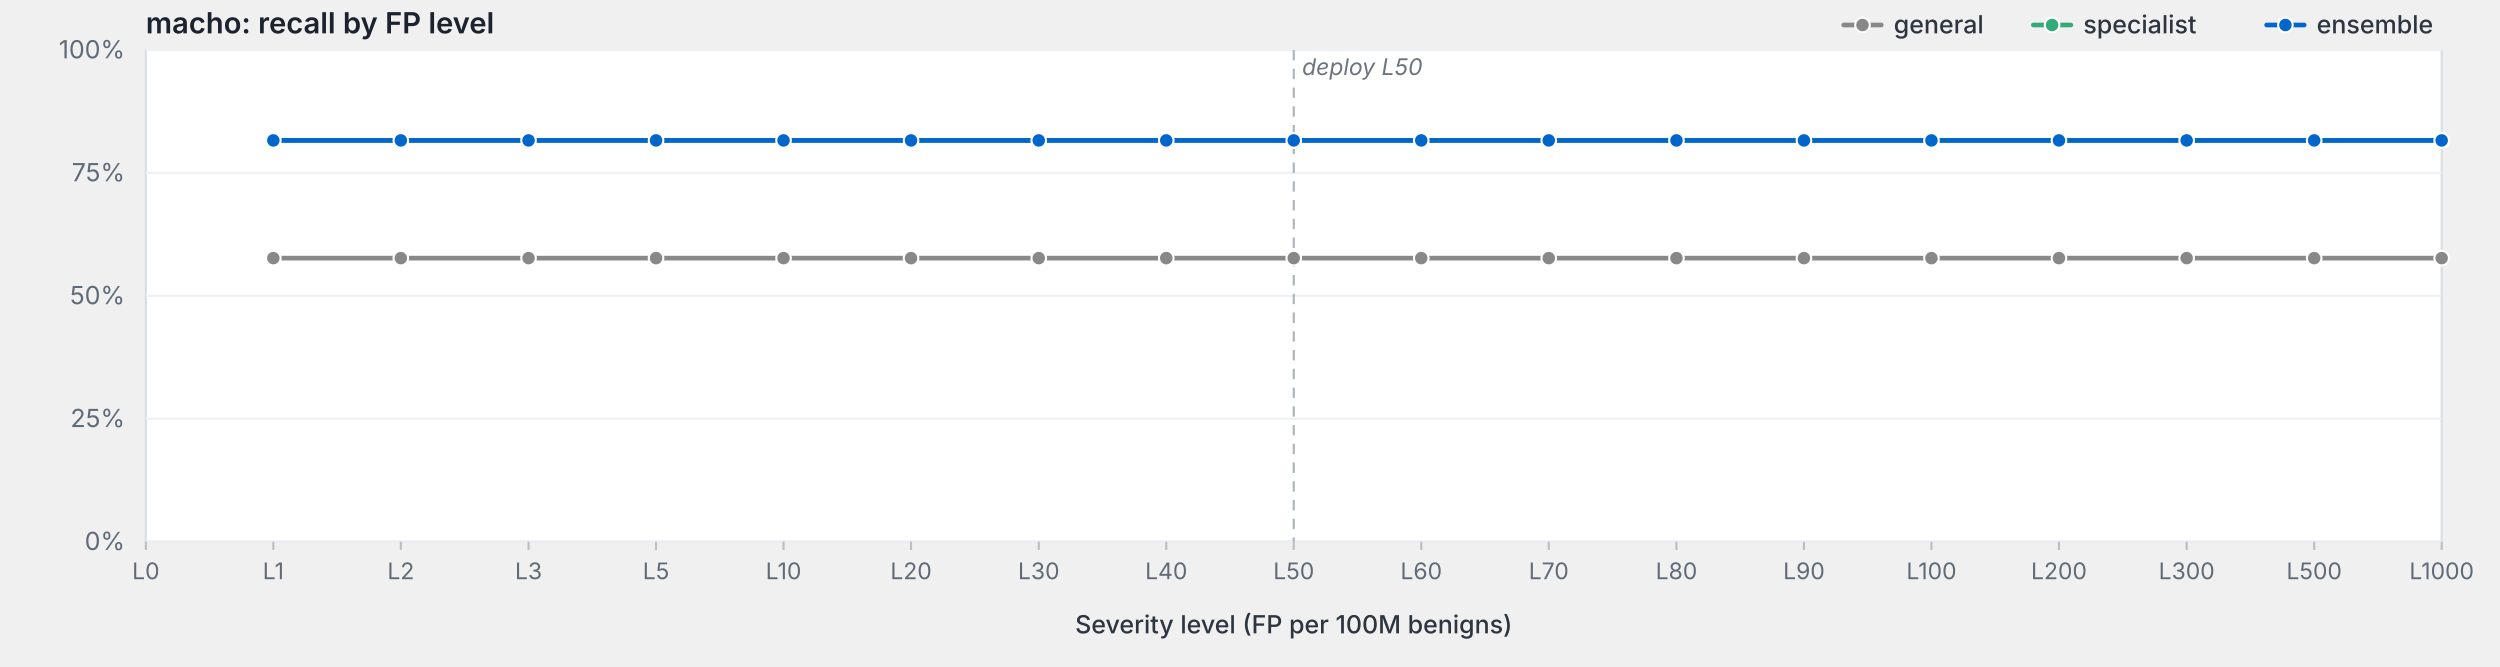
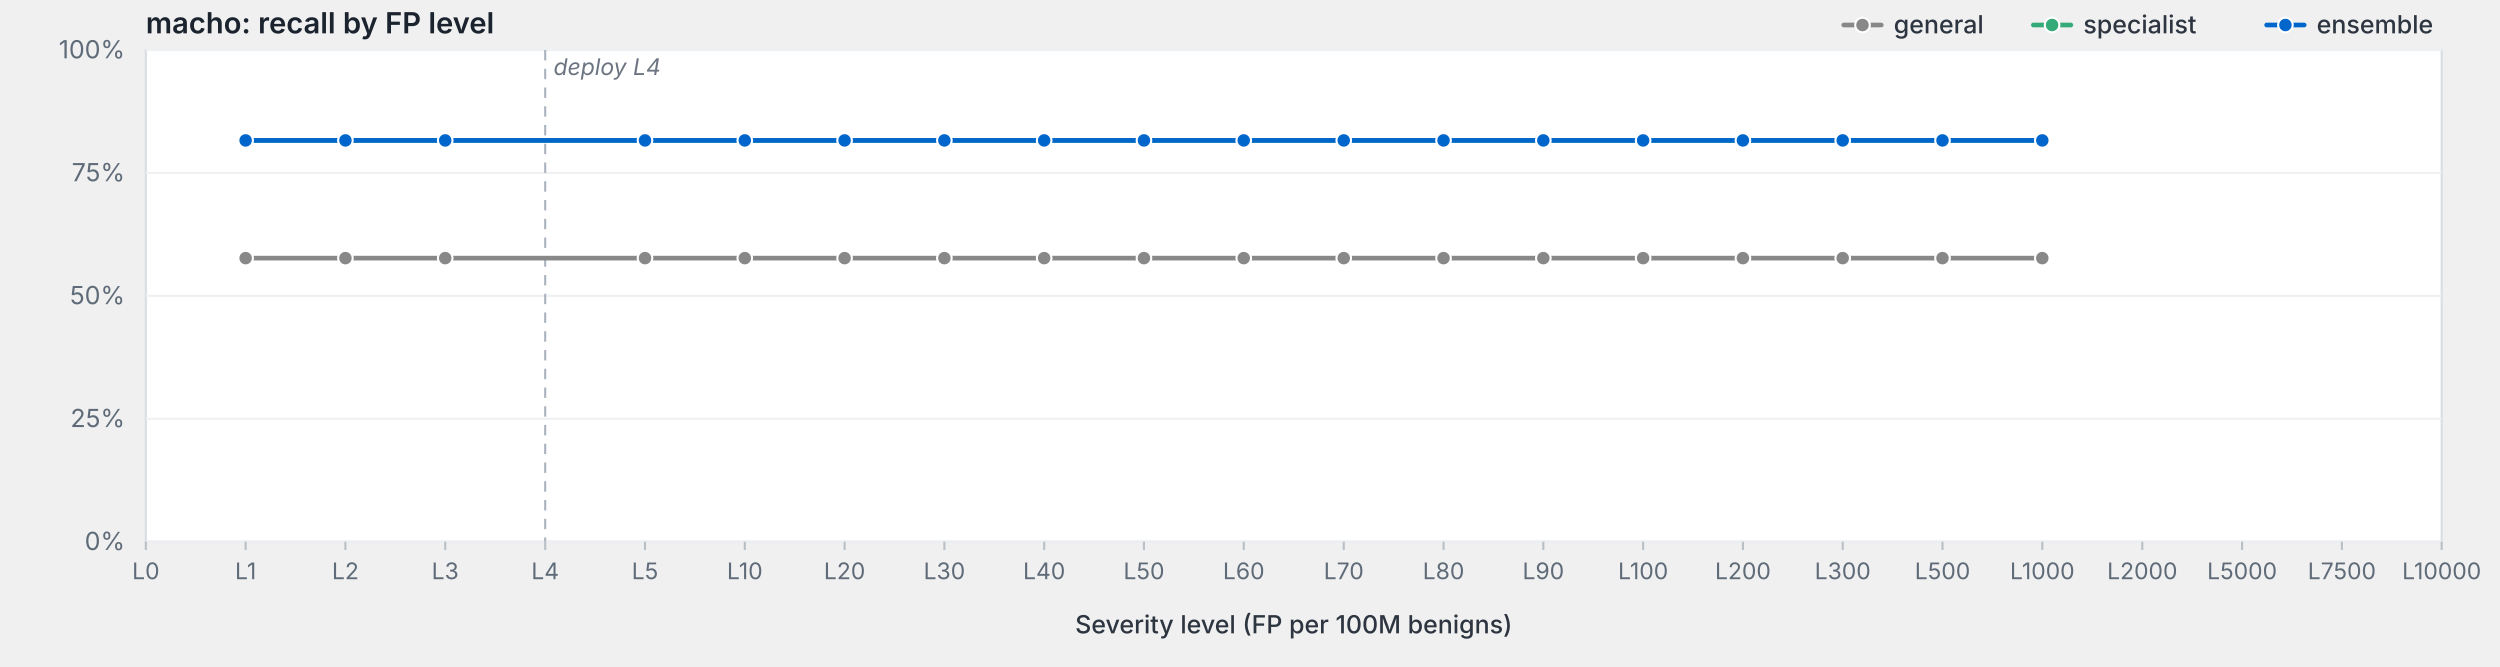
<svg xmlns="http://www.w3.org/2000/svg" viewBox="0 0 1200 320" width="1200" height="320" preserveAspectRatio="xMidYMid meet" role="img" aria-label="macho: recall by FP level">
  <style>svg { background: #fdfdfd; }.frame { fill: #fff; stroke: #d8dde3; stroke-width: 1; }.grid { stroke: #eef0f3; stroke-width: 1; }.tick { stroke: #b8bfc7; stroke-width: 1; }.axis-label { fill: #5f6b78; font-family: -apple-system, BlinkMacSystemFont, "Segoe UI", system-ui, sans-serif; font-size: 12px; }.x-label { fill: #5f6b78; font-family: -apple-system, BlinkMacSystemFont, "Segoe UI", system-ui, sans-serif; font-size: 11px; }.axis-title { fill: #2d3540; font-family: -apple-system, BlinkMacSystemFont, "Segoe UI", system-ui, sans-serif; font-size: 12px; font-weight: 500; }.title { fill: #1a232e; font-family: -apple-system, BlinkMacSystemFont, "Segoe UI", system-ui, sans-serif; font-size: 14px; font-weight: 600; }.deploy-marker { stroke: #aab2bd; stroke-width: 1; stroke-dasharray: 5,4; }.deploy-label { fill: #6b7480; font-family: -apple-system, BlinkMacSystemFont, "Segoe UI", system-ui, sans-serif; font-size: 11px; font-style: italic; }.curve { fill: none; stroke-width: 2.25; stroke-linejoin: round; stroke-linecap: round; }.marker { stroke: #fff; stroke-width: 1; }.legend-text { fill: #2d3540; font-family: -apple-system, BlinkMacSystemFont, "Segoe UI", system-ui, sans-serif; font-size: 12px; font-weight: 500; }</style>
  <text class="title" x="70" y="16">macho: recall by FP level</text>
  <rect class="frame" x="70" y="24" width="1102" height="236" />
  <line class="grid" x1="70" y1="260.0" x2="1172" y2="260.0" />
  <text class="axis-label" x="60" y="264.0" text-anchor="end">0%</text>
  <line class="grid" x1="70" y1="201.0" x2="1172" y2="201.0" />
  <text class="axis-label" x="60" y="205.0" text-anchor="end">25%</text>
  <line class="grid" x1="70" y1="142.0" x2="1172" y2="142.0" />
  <text class="axis-label" x="60" y="146.0" text-anchor="end">50%</text>
  <line class="grid" x1="70" y1="83.0" x2="1172" y2="83.0" />
  <text class="axis-label" x="60" y="87.0" text-anchor="end">75%</text>
  <line class="grid" x1="70" y1="24.0" x2="1172" y2="24.0" />
  <text class="axis-label" x="60" y="28.0" text-anchor="end">100%</text>
-   <line class="deploy-marker" x1="621.0" y1="24" x2="621.0" y2="260" />
-   <text class="deploy-label" x="625.0" y="36" text-anchor="start">deploy L50</text>
+   <line class="deploy-marker" x1="261.7" y1="24" x2="261.7" y2="260" />
+   <text class="deploy-label" x="265.7" y="36" text-anchor="start">deploy L4</text>
  <line class="tick" x1="70.0" y1="260" x2="70.0" y2="264" />
  <text class="x-label" x="70.0" y="278" text-anchor="middle">L0</text>
-   <line class="tick" x1="131.2" y1="260" x2="131.2" y2="264" />
-   <text class="x-label" x="131.2" y="278" text-anchor="middle">L1</text>
-   <line class="tick" x1="192.4" y1="260" x2="192.4" y2="264" />
-   <text class="x-label" x="192.4" y="278" text-anchor="middle">L2</text>
-   <line class="tick" x1="253.7" y1="260" x2="253.7" y2="264" />
-   <text class="x-label" x="253.7" y="278" text-anchor="middle">L3</text>
-   <line class="tick" x1="314.9" y1="260" x2="314.9" y2="264" />
-   <text class="x-label" x="314.9" y="278" text-anchor="middle">L5</text>
-   <line class="tick" x1="376.1" y1="260" x2="376.1" y2="264" />
-   <text class="x-label" x="376.1" y="278" text-anchor="middle">L10</text>
-   <line class="tick" x1="437.3" y1="260" x2="437.3" y2="264" />
-   <text class="x-label" x="437.3" y="278" text-anchor="middle">L20</text>
-   <line class="tick" x1="498.6" y1="260" x2="498.6" y2="264" />
-   <text class="x-label" x="498.6" y="278" text-anchor="middle">L30</text>
-   <line class="tick" x1="559.8" y1="260" x2="559.8" y2="264" />
-   <text class="x-label" x="559.8" y="278" text-anchor="middle">L40</text>
-   <line class="tick" x1="621.0" y1="260" x2="621.0" y2="264" />
-   <text class="x-label" x="621.0" y="278" text-anchor="middle">L50</text>
-   <line class="tick" x1="682.2" y1="260" x2="682.2" y2="264" />
-   <text class="x-label" x="682.2" y="278" text-anchor="middle">L60</text>
-   <line class="tick" x1="743.4" y1="260" x2="743.4" y2="264" />
-   <text class="x-label" x="743.4" y="278" text-anchor="middle">L70</text>
-   <line class="tick" x1="804.7" y1="260" x2="804.7" y2="264" />
-   <text class="x-label" x="804.7" y="278" text-anchor="middle">L80</text>
-   <line class="tick" x1="865.9" y1="260" x2="865.9" y2="264" />
-   <text class="x-label" x="865.9" y="278" text-anchor="middle">L90</text>
-   <line class="tick" x1="927.1" y1="260" x2="927.1" y2="264" />
-   <text class="x-label" x="927.1" y="278" text-anchor="middle">L100</text>
-   <line class="tick" x1="988.3" y1="260" x2="988.3" y2="264" />
-   <text class="x-label" x="988.3" y="278" text-anchor="middle">L200</text>
-   <line class="tick" x1="1049.6" y1="260" x2="1049.6" y2="264" />
-   <text class="x-label" x="1049.6" y="278" text-anchor="middle">L300</text>
-   <line class="tick" x1="1110.8" y1="260" x2="1110.8" y2="264" />
-   <text class="x-label" x="1110.8" y="278" text-anchor="middle">L500</text>
+   <line class="tick" x1="117.9" y1="260" x2="117.9" y2="264" />
+   <text class="x-label" x="117.9" y="278" text-anchor="middle">L1</text>
+   <line class="tick" x1="165.8" y1="260" x2="165.8" y2="264" />
+   <text class="x-label" x="165.8" y="278" text-anchor="middle">L2</text>
+   <line class="tick" x1="213.7" y1="260" x2="213.7" y2="264" />
+   <text class="x-label" x="213.7" y="278" text-anchor="middle">L3</text>
+   <line class="tick" x1="261.7" y1="260" x2="261.7" y2="264" />
+   <text class="x-label" x="261.7" y="278" text-anchor="middle">L4</text>
+   <line class="tick" x1="309.6" y1="260" x2="309.6" y2="264" />
+   <text class="x-label" x="309.6" y="278" text-anchor="middle">L5</text>
+   <line class="tick" x1="357.5" y1="260" x2="357.5" y2="264" />
+   <text class="x-label" x="357.5" y="278" text-anchor="middle">L10</text>
+   <line class="tick" x1="405.4" y1="260" x2="405.4" y2="264" />
+   <text class="x-label" x="405.4" y="278" text-anchor="middle">L20</text>
+   <line class="tick" x1="453.3" y1="260" x2="453.3" y2="264" />
+   <text class="x-label" x="453.3" y="278" text-anchor="middle">L30</text>
+   <line class="tick" x1="501.2" y1="260" x2="501.2" y2="264" />
+   <text class="x-label" x="501.2" y="278" text-anchor="middle">L40</text>
+   <line class="tick" x1="549.1" y1="260" x2="549.1" y2="264" />
+   <text class="x-label" x="549.1" y="278" text-anchor="middle">L50</text>
+   <line class="tick" x1="597.0" y1="260" x2="597.0" y2="264" />
+   <text class="x-label" x="597.0" y="278" text-anchor="middle">L60</text>
+   <line class="tick" x1="645.0" y1="260" x2="645.0" y2="264" />
+   <text class="x-label" x="645.0" y="278" text-anchor="middle">L70</text>
+   <line class="tick" x1="692.9" y1="260" x2="692.9" y2="264" />
+   <text class="x-label" x="692.9" y="278" text-anchor="middle">L80</text>
+   <line class="tick" x1="740.8" y1="260" x2="740.8" y2="264" />
+   <text class="x-label" x="740.8" y="278" text-anchor="middle">L90</text>
+   <line class="tick" x1="788.7" y1="260" x2="788.7" y2="264" />
+   <text class="x-label" x="788.7" y="278" text-anchor="middle">L100</text>
+   <line class="tick" x1="836.6" y1="260" x2="836.6" y2="264" />
+   <text class="x-label" x="836.6" y="278" text-anchor="middle">L200</text>
+   <line class="tick" x1="884.5" y1="260" x2="884.5" y2="264" />
+   <text class="x-label" x="884.5" y="278" text-anchor="middle">L300</text>
+   <line class="tick" x1="932.4" y1="260" x2="932.4" y2="264" />
+   <text class="x-label" x="932.4" y="278" text-anchor="middle">L500</text>
+   <line class="tick" x1="980.3" y1="260" x2="980.3" y2="264" />
+   <text class="x-label" x="980.3" y="278" text-anchor="middle">L1000</text>
+   <line class="tick" x1="1028.3" y1="260" x2="1028.3" y2="264" />
+   <text class="x-label" x="1028.3" y="278" text-anchor="middle">L2000</text>
+   <line class="tick" x1="1076.2" y1="260" x2="1076.2" y2="264" />
+   <text class="x-label" x="1076.2" y="278" text-anchor="middle">L5000</text>
+   <line class="tick" x1="1124.1" y1="260" x2="1124.1" y2="264" />
+   <text class="x-label" x="1124.1" y="278" text-anchor="middle">L7500</text>
  <line class="tick" x1="1172.0" y1="260" x2="1172.0" y2="264" />
-   <text class="x-label" x="1172.0" y="278" text-anchor="middle">L1000</text>
+   <text class="x-label" x="1172.0" y="278" text-anchor="middle">L10000</text>
  <text class="axis-title" x="621.0" y="304" text-anchor="middle">Severity level (FP per 100M benigns)</text>
-   <path class="curve" d="M131.2,123.9 L192.4,123.9 L253.7,123.9 L314.9,123.9 L376.1,123.9 L437.3,123.9 L498.6,123.9 L559.8,123.9 L621.0,123.9 L682.2,123.9 L743.4,123.9 L804.7,123.9 L865.9,123.9 L927.1,123.9 L988.3,123.9 L1049.6,123.9 L1110.8,123.9 L1172.0,123.9" stroke="#888" />
-   <circle class="marker" cx="131.2" cy="123.9" r="3.5" fill="#888" />
-   <circle class="marker" cx="192.4" cy="123.9" r="3.5" fill="#888" />
-   <circle class="marker" cx="253.7" cy="123.9" r="3.5" fill="#888" />
-   <circle class="marker" cx="314.9" cy="123.9" r="3.5" fill="#888" />
-   <circle class="marker" cx="376.1" cy="123.9" r="3.5" fill="#888" />
-   <circle class="marker" cx="437.3" cy="123.9" r="3.5" fill="#888" />
-   <circle class="marker" cx="498.6" cy="123.9" r="3.5" fill="#888" />
-   <circle class="marker" cx="559.8" cy="123.9" r="3.5" fill="#888" />
-   <circle class="marker" cx="621.0" cy="123.9" r="3.5" fill="#888" />
-   <circle class="marker" cx="682.2" cy="123.9" r="3.5" fill="#888" />
-   <circle class="marker" cx="743.4" cy="123.9" r="3.5" fill="#888" />
-   <circle class="marker" cx="804.7" cy="123.9" r="3.5" fill="#888" />
-   <circle class="marker" cx="865.9" cy="123.9" r="3.5" fill="#888" />
-   <circle class="marker" cx="927.1" cy="123.9" r="3.5" fill="#888" />
-   <circle class="marker" cx="988.3" cy="123.9" r="3.5" fill="#888" />
-   <circle class="marker" cx="1049.6" cy="123.9" r="3.5" fill="#888" />
-   <circle class="marker" cx="1110.8" cy="123.9" r="3.5" fill="#888" />
-   <circle class="marker" cx="1172.0" cy="123.9" r="3.5" fill="#888" />
-   <path class="curve" d="M131.2,67.4 L192.4,67.4 L253.7,67.4 L314.9,67.4 L376.1,67.4 L437.3,67.4 L498.6,67.4 L559.8,67.4 L621.0,67.4 L682.2,67.4 L743.4,67.4 L804.7,67.4 L865.9,67.4 L927.1,67.4 L988.3,67.4 L1049.6,67.4 L1110.8,67.4 L1172.0,67.4" stroke="#3a7" />
-   <circle class="marker" cx="131.2" cy="67.4" r="3.5" fill="#3a7" />
-   <circle class="marker" cx="192.4" cy="67.4" r="3.5" fill="#3a7" />
-   <circle class="marker" cx="253.7" cy="67.4" r="3.5" fill="#3a7" />
-   <circle class="marker" cx="314.9" cy="67.4" r="3.5" fill="#3a7" />
-   <circle class="marker" cx="376.1" cy="67.4" r="3.5" fill="#3a7" />
-   <circle class="marker" cx="437.3" cy="67.4" r="3.5" fill="#3a7" />
-   <circle class="marker" cx="498.6" cy="67.4" r="3.5" fill="#3a7" />
-   <circle class="marker" cx="559.8" cy="67.4" r="3.5" fill="#3a7" />
-   <circle class="marker" cx="621.0" cy="67.4" r="3.5" fill="#3a7" />
-   <circle class="marker" cx="682.2" cy="67.4" r="3.5" fill="#3a7" />
-   <circle class="marker" cx="743.4" cy="67.4" r="3.5" fill="#3a7" />
-   <circle class="marker" cx="804.7" cy="67.4" r="3.5" fill="#3a7" />
-   <circle class="marker" cx="865.9" cy="67.4" r="3.5" fill="#3a7" />
-   <circle class="marker" cx="927.1" cy="67.4" r="3.5" fill="#3a7" />
-   <circle class="marker" cx="988.3" cy="67.4" r="3.5" fill="#3a7" />
-   <circle class="marker" cx="1049.6" cy="67.4" r="3.5" fill="#3a7" />
-   <circle class="marker" cx="1110.8" cy="67.4" r="3.5" fill="#3a7" />
-   <circle class="marker" cx="1172.0" cy="67.4" r="3.5" fill="#3a7" />
-   <path class="curve" d="M131.2,67.4 L192.4,67.4 L253.7,67.4 L314.9,67.4 L376.1,67.4 L437.3,67.4 L498.6,67.4 L559.8,67.4 L621.0,67.4 L682.2,67.4 L743.4,67.4 L804.7,67.4 L865.9,67.4 L927.1,67.4 L988.3,67.4 L1049.6,67.4 L1110.8,67.4 L1172.0,67.4" stroke="#06c" />
-   <circle class="marker" cx="131.2" cy="67.4" r="3.5" fill="#06c" />
-   <circle class="marker" cx="192.4" cy="67.4" r="3.5" fill="#06c" />
-   <circle class="marker" cx="253.7" cy="67.4" r="3.5" fill="#06c" />
-   <circle class="marker" cx="314.9" cy="67.4" r="3.5" fill="#06c" />
-   <circle class="marker" cx="376.1" cy="67.4" r="3.5" fill="#06c" />
-   <circle class="marker" cx="437.3" cy="67.4" r="3.5" fill="#06c" />
-   <circle class="marker" cx="498.6" cy="67.4" r="3.5" fill="#06c" />
-   <circle class="marker" cx="559.8" cy="67.4" r="3.5" fill="#06c" />
-   <circle class="marker" cx="621.0" cy="67.4" r="3.5" fill="#06c" />
-   <circle class="marker" cx="682.2" cy="67.4" r="3.5" fill="#06c" />
-   <circle class="marker" cx="743.4" cy="67.4" r="3.5" fill="#06c" />
-   <circle class="marker" cx="804.7" cy="67.4" r="3.5" fill="#06c" />
-   <circle class="marker" cx="865.9" cy="67.4" r="3.5" fill="#06c" />
-   <circle class="marker" cx="927.1" cy="67.4" r="3.5" fill="#06c" />
-   <circle class="marker" cx="988.3" cy="67.4" r="3.5" fill="#06c" />
-   <circle class="marker" cx="1049.6" cy="67.4" r="3.5" fill="#06c" />
-   <circle class="marker" cx="1110.8" cy="67.4" r="3.5" fill="#06c" />
-   <circle class="marker" cx="1172.0" cy="67.4" r="3.5" fill="#06c" />
+   <path class="curve" d="M117.9,123.9 L165.8,123.9 L213.7,123.9 L309.6,123.9 L357.5,123.9 L405.4,123.9 L453.3,123.9 L501.2,123.9 L549.1,123.9 L597.0,123.9 L645.0,123.9 L692.9,123.9 L740.8,123.9 L788.7,123.9 L836.6,123.9 L884.5,123.9 L932.4,123.9 L980.3,123.9" stroke="#888" />
+   <circle class="marker" cx="117.9" cy="123.9" r="3.5" fill="#888" />
+   <circle class="marker" cx="165.8" cy="123.9" r="3.5" fill="#888" />
+   <circle class="marker" cx="213.7" cy="123.9" r="3.5" fill="#888" />
+   <circle class="marker" cx="309.6" cy="123.9" r="3.5" fill="#888" />
+   <circle class="marker" cx="357.5" cy="123.9" r="3.5" fill="#888" />
+   <circle class="marker" cx="405.4" cy="123.9" r="3.5" fill="#888" />
+   <circle class="marker" cx="453.3" cy="123.9" r="3.5" fill="#888" />
+   <circle class="marker" cx="501.2" cy="123.9" r="3.5" fill="#888" />
+   <circle class="marker" cx="549.1" cy="123.9" r="3.5" fill="#888" />
+   <circle class="marker" cx="597.0" cy="123.9" r="3.5" fill="#888" />
+   <circle class="marker" cx="645.0" cy="123.9" r="3.5" fill="#888" />
+   <circle class="marker" cx="692.9" cy="123.9" r="3.5" fill="#888" />
+   <circle class="marker" cx="740.8" cy="123.9" r="3.5" fill="#888" />
+   <circle class="marker" cx="788.7" cy="123.9" r="3.5" fill="#888" />
+   <circle class="marker" cx="836.6" cy="123.9" r="3.5" fill="#888" />
+   <circle class="marker" cx="884.5" cy="123.9" r="3.5" fill="#888" />
+   <circle class="marker" cx="932.4" cy="123.9" r="3.5" fill="#888" />
+   <circle class="marker" cx="980.3" cy="123.9" r="3.5" fill="#888" />
+   <path class="curve" d="M117.9,67.4 L165.8,67.4 L213.7,67.4 L309.6,67.4 L357.5,67.4 L405.4,67.4 L453.3,67.4 L501.2,67.4 L549.1,67.4 L597.0,67.4 L645.0,67.4 L692.9,67.4 L740.8,67.4 L788.7,67.4 L836.6,67.4 L884.5,67.4 L932.4,67.4 L980.3,67.4" stroke="#3a7" />
+   <circle class="marker" cx="117.9" cy="67.4" r="3.5" fill="#3a7" />
+   <circle class="marker" cx="165.8" cy="67.4" r="3.5" fill="#3a7" />
+   <circle class="marker" cx="213.7" cy="67.4" r="3.5" fill="#3a7" />
+   <circle class="marker" cx="309.6" cy="67.4" r="3.5" fill="#3a7" />
+   <circle class="marker" cx="357.5" cy="67.4" r="3.5" fill="#3a7" />
+   <circle class="marker" cx="405.4" cy="67.4" r="3.5" fill="#3a7" />
+   <circle class="marker" cx="453.3" cy="67.4" r="3.5" fill="#3a7" />
+   <circle class="marker" cx="501.2" cy="67.4" r="3.5" fill="#3a7" />
+   <circle class="marker" cx="549.1" cy="67.4" r="3.5" fill="#3a7" />
+   <circle class="marker" cx="597.0" cy="67.4" r="3.5" fill="#3a7" />
+   <circle class="marker" cx="645.0" cy="67.4" r="3.5" fill="#3a7" />
+   <circle class="marker" cx="692.9" cy="67.4" r="3.5" fill="#3a7" />
+   <circle class="marker" cx="740.8" cy="67.4" r="3.5" fill="#3a7" />
+   <circle class="marker" cx="788.7" cy="67.4" r="3.5" fill="#3a7" />
+   <circle class="marker" cx="836.6" cy="67.4" r="3.5" fill="#3a7" />
+   <circle class="marker" cx="884.5" cy="67.4" r="3.5" fill="#3a7" />
+   <circle class="marker" cx="932.4" cy="67.4" r="3.5" fill="#3a7" />
+   <circle class="marker" cx="980.3" cy="67.4" r="3.5" fill="#3a7" />
+   <path class="curve" d="M117.9,67.4 L165.8,67.4 L213.7,67.4 L309.6,67.4 L357.5,67.4 L405.4,67.4 L453.3,67.4 L501.2,67.4 L549.1,67.4 L597.0,67.4 L645.0,67.4 L692.9,67.4 L740.8,67.4 L788.7,67.4 L836.6,67.4 L884.5,67.4 L932.4,67.4 L980.3,67.4" stroke="#06c" />
+   <circle class="marker" cx="117.9" cy="67.4" r="3.5" fill="#06c" />
+   <circle class="marker" cx="165.8" cy="67.4" r="3.5" fill="#06c" />
+   <circle class="marker" cx="213.7" cy="67.4" r="3.5" fill="#06c" />
+   <circle class="marker" cx="309.6" cy="67.4" r="3.5" fill="#06c" />
+   <circle class="marker" cx="357.5" cy="67.4" r="3.5" fill="#06c" />
+   <circle class="marker" cx="405.4" cy="67.4" r="3.5" fill="#06c" />
+   <circle class="marker" cx="453.3" cy="67.4" r="3.5" fill="#06c" />
+   <circle class="marker" cx="501.2" cy="67.4" r="3.5" fill="#06c" />
+   <circle class="marker" cx="549.1" cy="67.4" r="3.5" fill="#06c" />
+   <circle class="marker" cx="597.0" cy="67.4" r="3.5" fill="#06c" />
+   <circle class="marker" cx="645.0" cy="67.4" r="3.5" fill="#06c" />
+   <circle class="marker" cx="692.9" cy="67.4" r="3.5" fill="#06c" />
+   <circle class="marker" cx="740.8" cy="67.4" r="3.5" fill="#06c" />
+   <circle class="marker" cx="788.7" cy="67.4" r="3.5" fill="#06c" />
+   <circle class="marker" cx="836.6" cy="67.4" r="3.5" fill="#06c" />
+   <circle class="marker" cx="884.5" cy="67.4" r="3.5" fill="#06c" />
+   <circle class="marker" cx="932.4" cy="67.4" r="3.5" fill="#06c" />
+   <circle class="marker" cx="980.3" cy="67.4" r="3.5" fill="#06c" />
  <line x1="1088.0" y1="12.0" x2="1106.0" y2="12.0" stroke="#06c" stroke-width="2.25" stroke-linecap="round" />
  <circle cx="1097.0" cy="12.0" r="3.5" fill="#06c" stroke="#fff" stroke-width="1" />
  <text class="legend-text" x="1112.0" y="16.0">ensemble</text>
  <line x1="976.0" y1="12.0" x2="994.0" y2="12.0" stroke="#3a7" stroke-width="2.25" stroke-linecap="round" />
  <circle cx="985.0" cy="12.0" r="3.5" fill="#3a7" stroke="#fff" stroke-width="1" />
  <text class="legend-text" x="1000.0" y="16.0">specialist</text>
  <line x1="885.0" y1="12.0" x2="903.0" y2="12.0" stroke="#888" stroke-width="2.25" stroke-linecap="round" />
  <circle cx="894.0" cy="12.0" r="3.5" fill="#888" stroke="#fff" stroke-width="1" />
  <text class="legend-text" x="909.0" y="16.0">general</text>
</svg>
